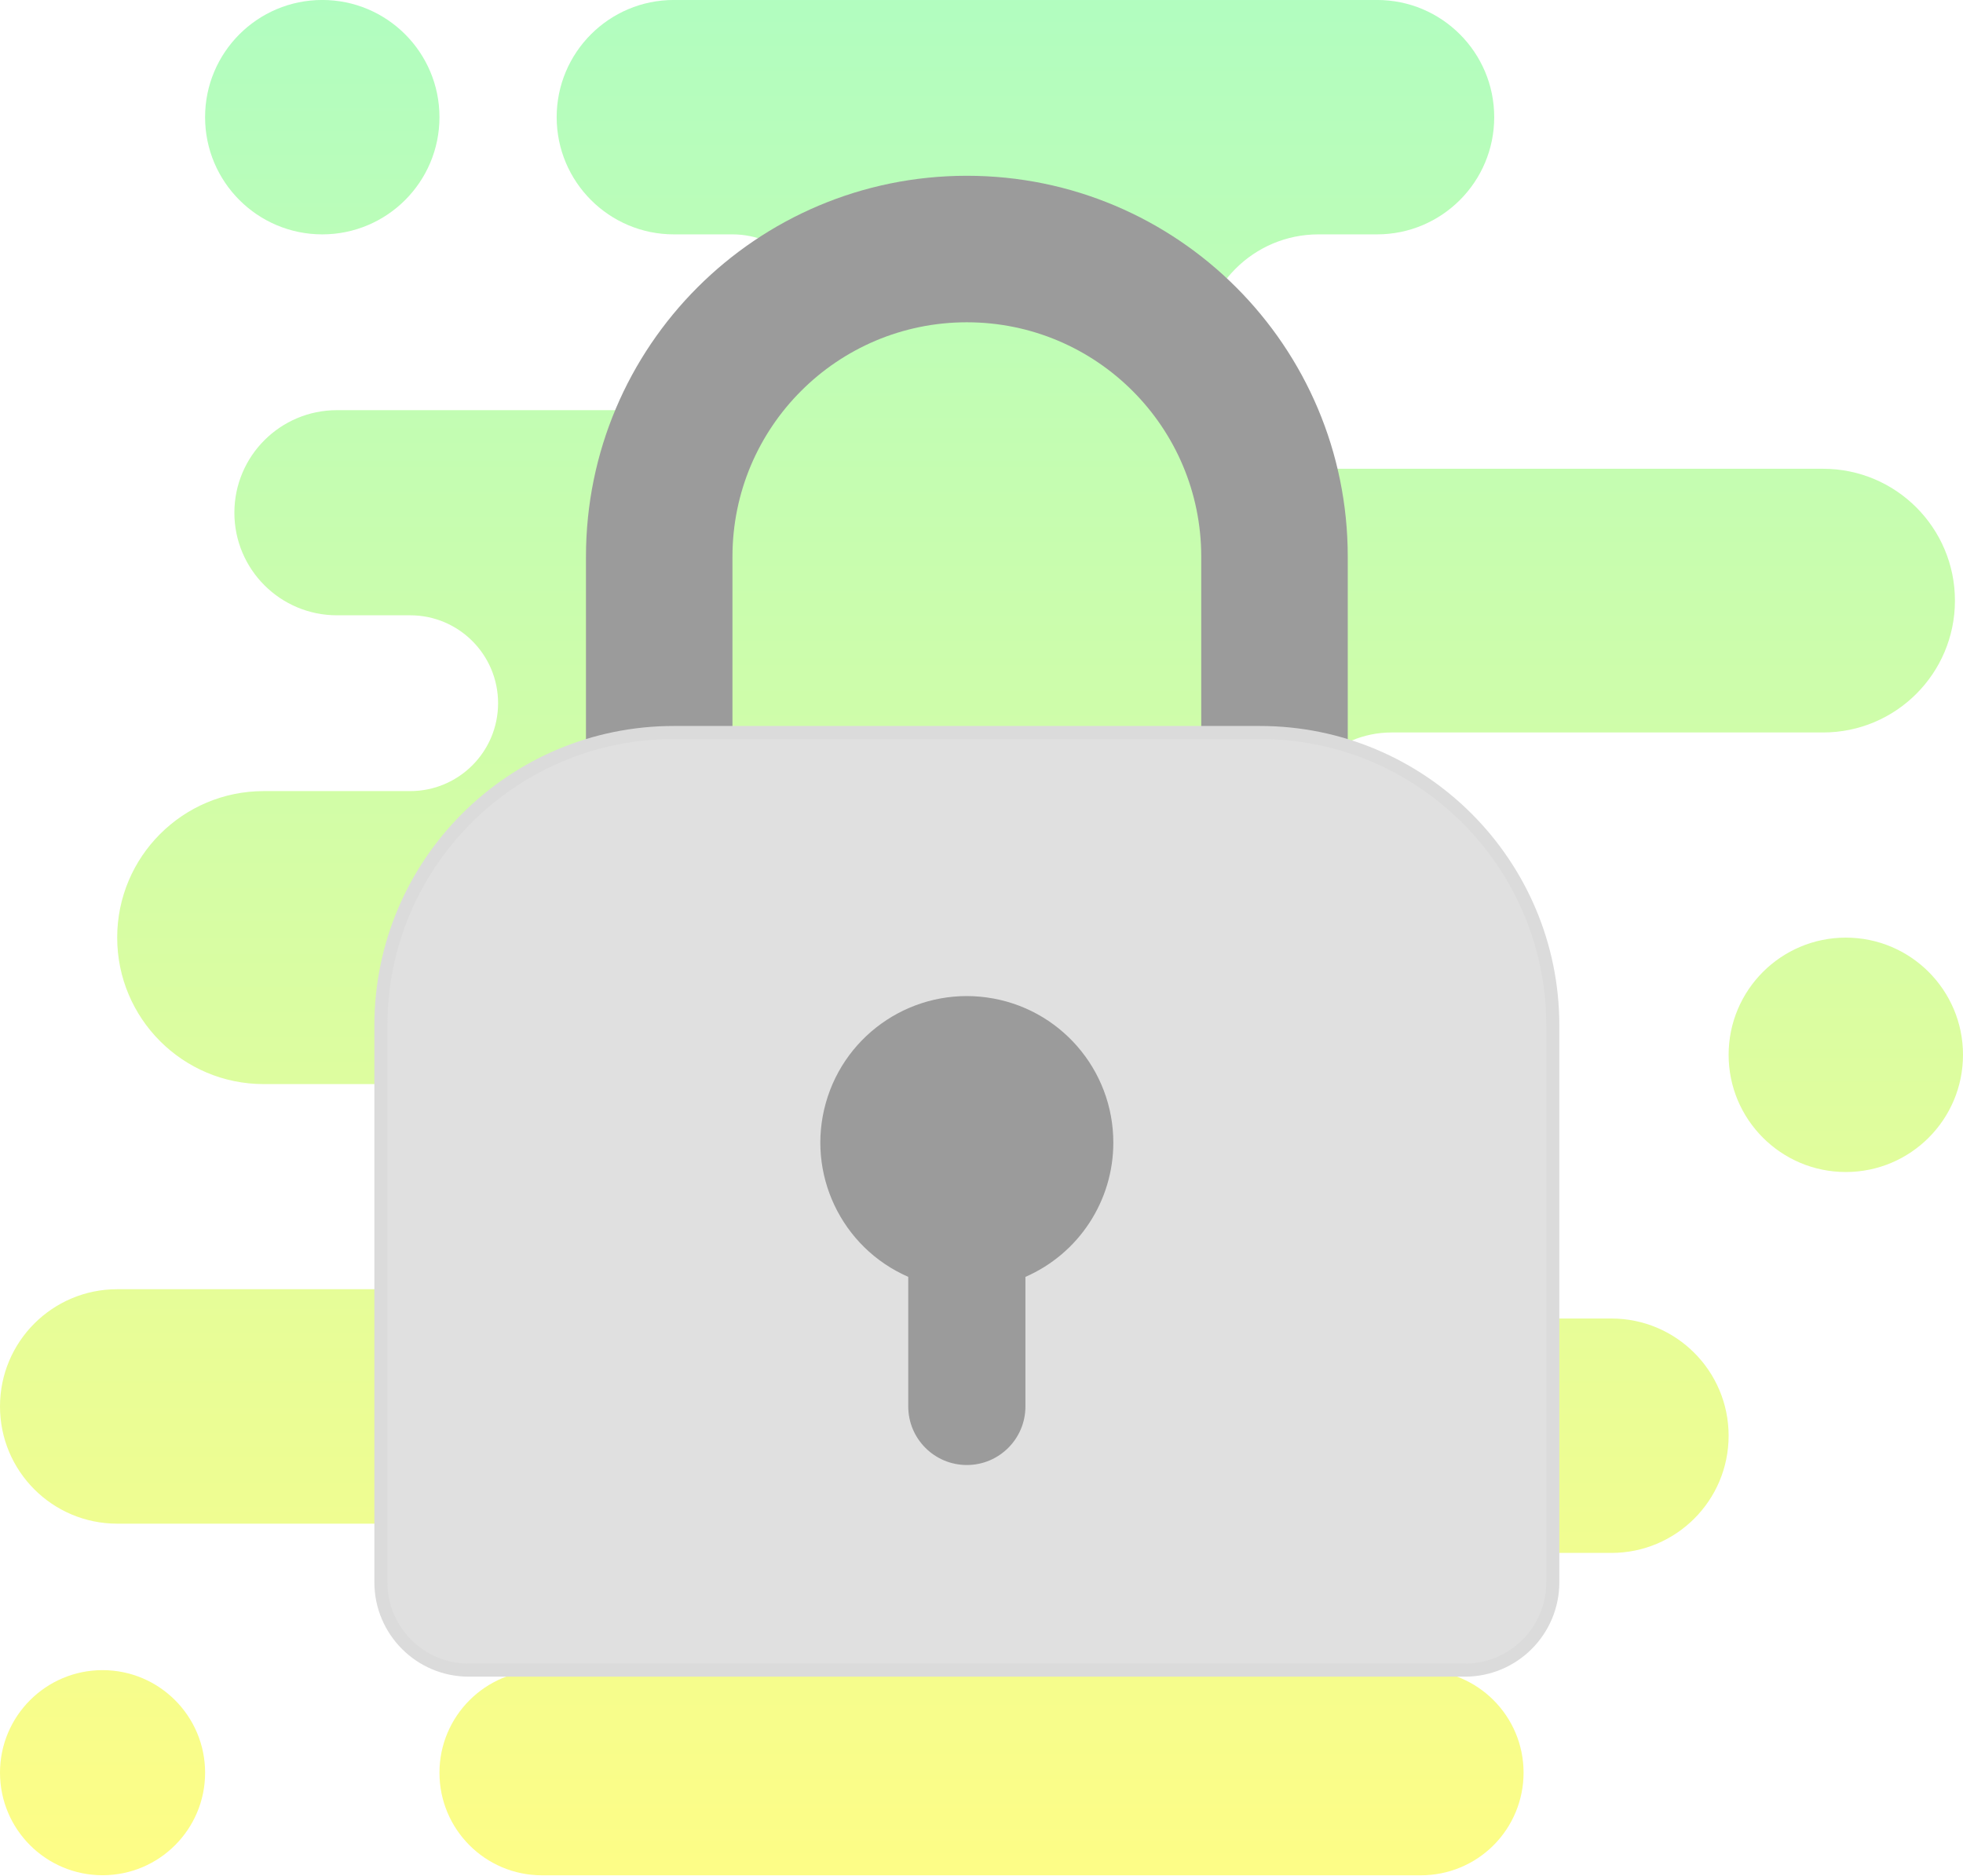
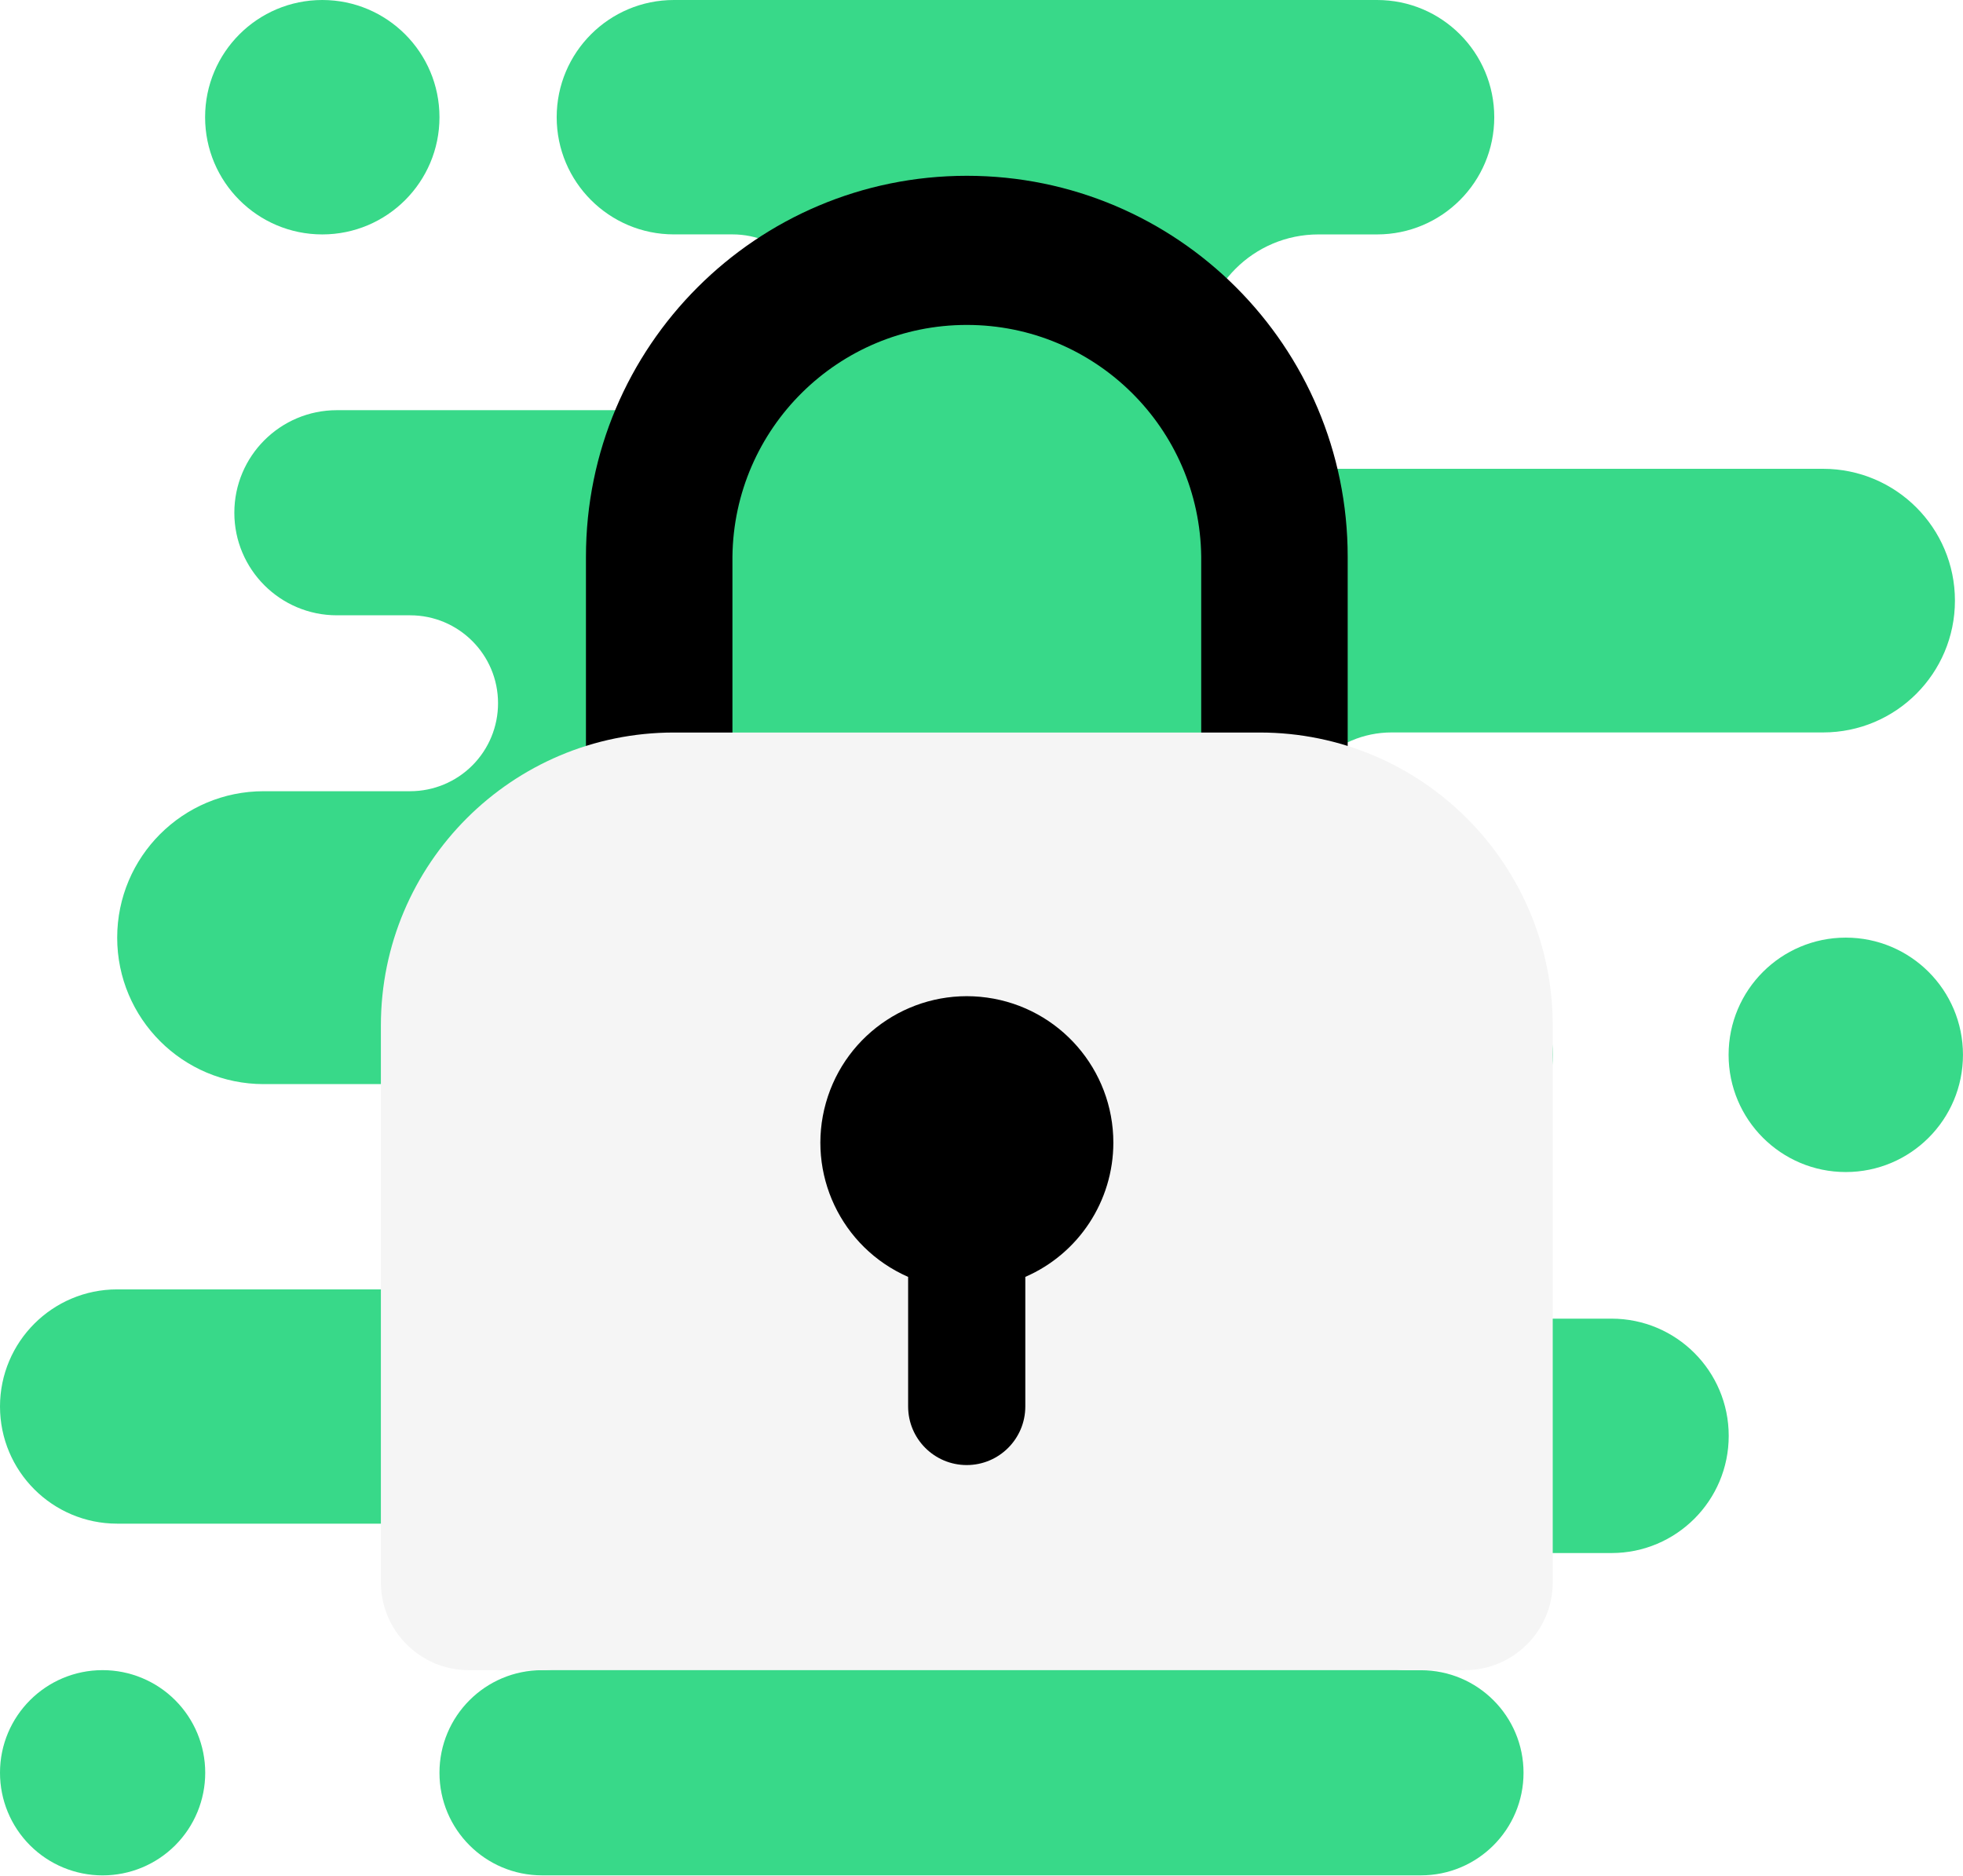
- <svg xmlns="http://www.w3.org/2000/svg" xmlns:xlink="http://www.w3.org/1999/xlink" width="75.244" height="71.875" viewBox="0 0 75.244 71.875">
-   <defs>
-     <linearGradient id="linear-gradient" x1="0.5" x2="0.5" y2="7.855" gradientUnits="objectBoundingBox">
-       <stop offset="0" stop-color="#b1fdc0" />
-       <stop offset="1" stop-color="#fefd86" />
-     </linearGradient>
-     <linearGradient id="linear-gradient-2" y1="-8.141" y2="1" xlink:href="#linear-gradient" />
-     <linearGradient id="linear-gradient-3" y2="1" xlink:href="#linear-gradient" />
-     <linearGradient id="linear-gradient-4" y1="-4.045" y2="4.02" xlink:href="#linear-gradient" />
-   </defs>
-   <g id="Group_3796" data-name="Group 3796" transform="translate(-150 -146.063)">
-     <g id="Group_3794" data-name="Group 3794" transform="translate(-4 -3.938)">
-       <g id="Group_3793" data-name="Group 3793" transform="translate(154 150)">
-         <g id="icons8-lock">
-           <path id="Path_3913" data-name="Path 3913" d="M10.492,8.984h0a4.492,4.492,0,0,0,4.492-4.492h0A4.492,4.492,0,0,0,10.492,0h0A4.492,4.492,0,0,0,6,4.492H6A4.492,4.492,0,0,0,10.492,8.984Z" transform="translate(1.861)" fill="url(#linear-gradient)" />
-           <path id="Path_3914" data-name="Path 3914" d="M7.931,64.861h0a3.931,3.931,0,0,0,3.931-3.931h0A3.931,3.931,0,0,0,7.931,57h0A3.931,3.931,0,0,0,4,60.931H4A3.931,3.931,0,0,0,7.931,64.861Z" transform="translate(-4 7.014)" fill="url(#linear-gradient-2)" />
-           <path id="Path_3915" data-name="Path 3915" d="M73.935,23.022h0a5.054,5.054,0,0,0-5.054-5.054H49.537a4.492,4.492,0,0,1-4.492-4.492h0a4.492,4.492,0,0,1,4.492-4.492h2.246a4.492,4.492,0,0,0,4.492-4.492h0A4.492,4.492,0,0,0,51.783,0H24.83a4.492,4.492,0,0,0-4.492,4.492h0A4.492,4.492,0,0,0,24.83,8.984h2.246a3.369,3.369,0,0,1,3.369,3.369h0a3.369,3.369,0,0,1-3.369,3.369H11.915a3.931,3.931,0,0,0-3.931,3.931h0a3.931,3.931,0,0,0,3.931,3.931h2.808a3.369,3.369,0,0,1,3.369,3.369h0a3.369,3.369,0,0,1-3.369,3.369H9.107a5.616,5.616,0,0,0-5.615,5.615h0a5.616,5.616,0,0,0,5.615,5.615h6.177a3.931,3.931,0,0,1,3.931,3.931h0a3.931,3.931,0,0,1-3.931,3.931H3.492A4.492,4.492,0,0,0-1,53.906h0A4.492,4.492,0,0,0,3.492,58.4H19.776a2.807,2.807,0,0,1,2.808,2.808h0a2.807,2.807,0,0,1-2.808,2.808h0a3.931,3.931,0,0,0-3.931,3.931h0a3.931,3.931,0,0,0,3.931,3.931H53.468A3.931,3.931,0,0,0,57.4,67.944h0a3.931,3.931,0,0,0-3.931-3.931h-.562a2.245,2.245,0,0,1-2.246-2.246h0a2.245,2.245,0,0,1,2.246-2.246h7.861a4.492,4.492,0,0,0,4.492-4.492h0a4.492,4.492,0,0,0-4.492-4.492h-7.3a2.807,2.807,0,0,1-2.808-2.808h0a2.807,2.807,0,0,1,2.808-2.808h.562a4.492,4.492,0,0,0,4.492-4.492h0a4.492,4.492,0,0,0-4.492-4.492H52.345a3.931,3.931,0,0,1-3.931-3.931h0a3.931,3.931,0,0,1,3.931-3.931H68.881A5.054,5.054,0,0,0,73.935,23.022Z" transform="translate(1)" fill="url(#linear-gradient-3)" />
-           <path id="Path_3916" data-name="Path 3916" d="M59.492,40.984h0A4.492,4.492,0,0,1,55,36.492h0A4.492,4.492,0,0,1,59.492,32h0a4.492,4.492,0,0,1,4.492,4.492h0A4.492,4.492,0,0,1,59.492,40.984Z" transform="translate(11.26 3.938)" fill="url(#linear-gradient-4)" />
-           <path id="Path_3917" data-name="Path 3917" d="M33.6,6A14.6,14.6,0,0,0,19,20.6V31.83h5.615V20.6a8.984,8.984,0,0,1,17.969,0V31.83H48.2V20.6A14.6,14.6,0,0,0,33.6,6Z" transform="translate(3.461 0.738)" fill="#9b9b9b" />
-           <path id="Path_3918" data-name="Path 3918" d="M53.553,60.938H15.369A3.369,3.369,0,0,1,12,57.568V36.23A11.23,11.23,0,0,1,23.23,25H45.691a11.23,11.23,0,0,1,11.23,11.23V57.568A3.369,3.369,0,0,1,53.553,60.938Z" transform="translate(2.6 3.076)" fill="#e0e0e0" stroke="#dbdbdb" stroke-width="0.5" />
-           <path id="Path_3919" data-name="Path 3919" d="M38.23,39.615a5.615,5.615,0,1,0-7.861,5.141v4.966a2.246,2.246,0,0,0,4.492,0V44.757A5.613,5.613,0,0,0,38.23,39.615Z" transform="translate(4.445 4.184)" fill="#9b9b9b" />
+ <svg xmlns="http://www.w3.org/2000/svg" width="66" height="63.045" viewBox="0 0 66 63.045">
+   <g transform="translate(-155 -103.132)">
+     <g transform="translate(5 -42.931)">
+       <g transform="translate(150 146.063)">
+         <g transform="translate(0)">
+           <path d="M9.94,7.881h0a3.94,3.94,0,0,0,3.94-3.94h0A3.94,3.94,0,0,0,9.94,0h0A3.94,3.94,0,0,0,6,3.94H6A3.94,3.94,0,0,0,9.94,7.881Z" transform="translate(0.896)" fill="#38d989" />
+           <path d="M7.448,63.9h0A3.448,3.448,0,0,0,10.9,60.448h0A3.448,3.448,0,0,0,7.448,57h0A3.448,3.448,0,0,0,4,60.448H4A3.448,3.448,0,0,0,7.448,63.9Z" transform="translate(-4 -0.851)" fill="#38d989" />
+           <path d="M64.729,20.194h0A4.433,4.433,0,0,0,60.3,15.761H43.328a3.94,3.94,0,0,1-3.94-3.94h0a3.94,3.94,0,0,1,3.94-3.94H45.3a3.94,3.94,0,0,0,3.94-3.94h0A3.94,3.94,0,0,0,45.3,0H21.657a3.94,3.94,0,0,0-3.94,3.94h0a3.94,3.94,0,0,0,3.94,3.94h1.97a2.955,2.955,0,0,1,2.955,2.955h0a2.955,2.955,0,0,1-2.955,2.955h-13.3a3.448,3.448,0,0,0-3.448,3.448h0a3.448,3.448,0,0,0,3.448,3.448h2.463a2.955,2.955,0,0,1,2.955,2.955h0A2.955,2.955,0,0,1,12.791,26.6H7.866A4.926,4.926,0,0,0,2.94,31.522h0a4.926,4.926,0,0,0,4.925,4.925h5.418A3.448,3.448,0,0,1,16.731,39.9h0a3.448,3.448,0,0,1-3.448,3.448H2.94A3.94,3.94,0,0,0-1,47.284h0a3.94,3.94,0,0,0,3.94,3.94H17.224a2.462,2.462,0,0,1,2.463,2.463h0a2.462,2.462,0,0,1-2.463,2.463h0A3.448,3.448,0,0,0,13.776,59.6h0a3.448,3.448,0,0,0,3.448,3.448H46.776A3.448,3.448,0,0,0,50.224,59.6h0a3.448,3.448,0,0,0-3.448-3.448h-.493a1.97,1.97,0,0,1-1.97-1.97h0a1.97,1.97,0,0,1,1.97-1.97h6.9a3.94,3.94,0,0,0,3.94-3.94h0a3.94,3.94,0,0,0-3.94-3.94h-6.4a2.462,2.462,0,0,1-2.463-2.463h0A2.462,2.462,0,0,1,46.776,39.4h.493a3.94,3.94,0,0,0,3.94-3.94h0a3.94,3.94,0,0,0-3.94-3.94H45.791a3.448,3.448,0,0,1-3.448-3.448h0a3.448,3.448,0,0,1,3.448-3.448H60.3A4.433,4.433,0,0,0,64.729,20.194Z" transform="translate(1)" fill="#38d989" />
+           <path d="M58.94,39.881h0A3.94,3.94,0,0,1,55,35.94h0A3.94,3.94,0,0,1,58.94,32h0a3.94,3.94,0,0,1,3.94,3.94h0A3.94,3.94,0,0,1,58.94,39.881Z" transform="translate(3.119 -0.478)" fill="#38d989" />
+           <path d="M31.806,6A12.806,12.806,0,0,0,19,18.806v9.851h4.925V18.806a7.881,7.881,0,0,1,15.761,0v9.851h4.925V18.806A12.806,12.806,0,0,0,31.806,6Z" transform="translate(0.701 -0.09)" />
+           <path d="M48.448,56.522H14.955A2.955,2.955,0,0,1,12,53.567V34.851A9.851,9.851,0,0,1,21.851,25h19.7A9.851,9.851,0,0,1,51.4,34.851V53.567A2.955,2.955,0,0,1,48.448,56.522Z" transform="translate(0.806 -0.373)" fill="#f5f5f5" />
+           <path d="M36.851,38.925a4.925,4.925,0,1,0-6.9,4.51v4.356a1.97,1.97,0,1,0,3.94,0V43.435A4.923,4.923,0,0,0,36.851,38.925Z" transform="translate(0.582 -0.507)" />
        </g>
      </g>
    </g>
  </g>
</svg>
